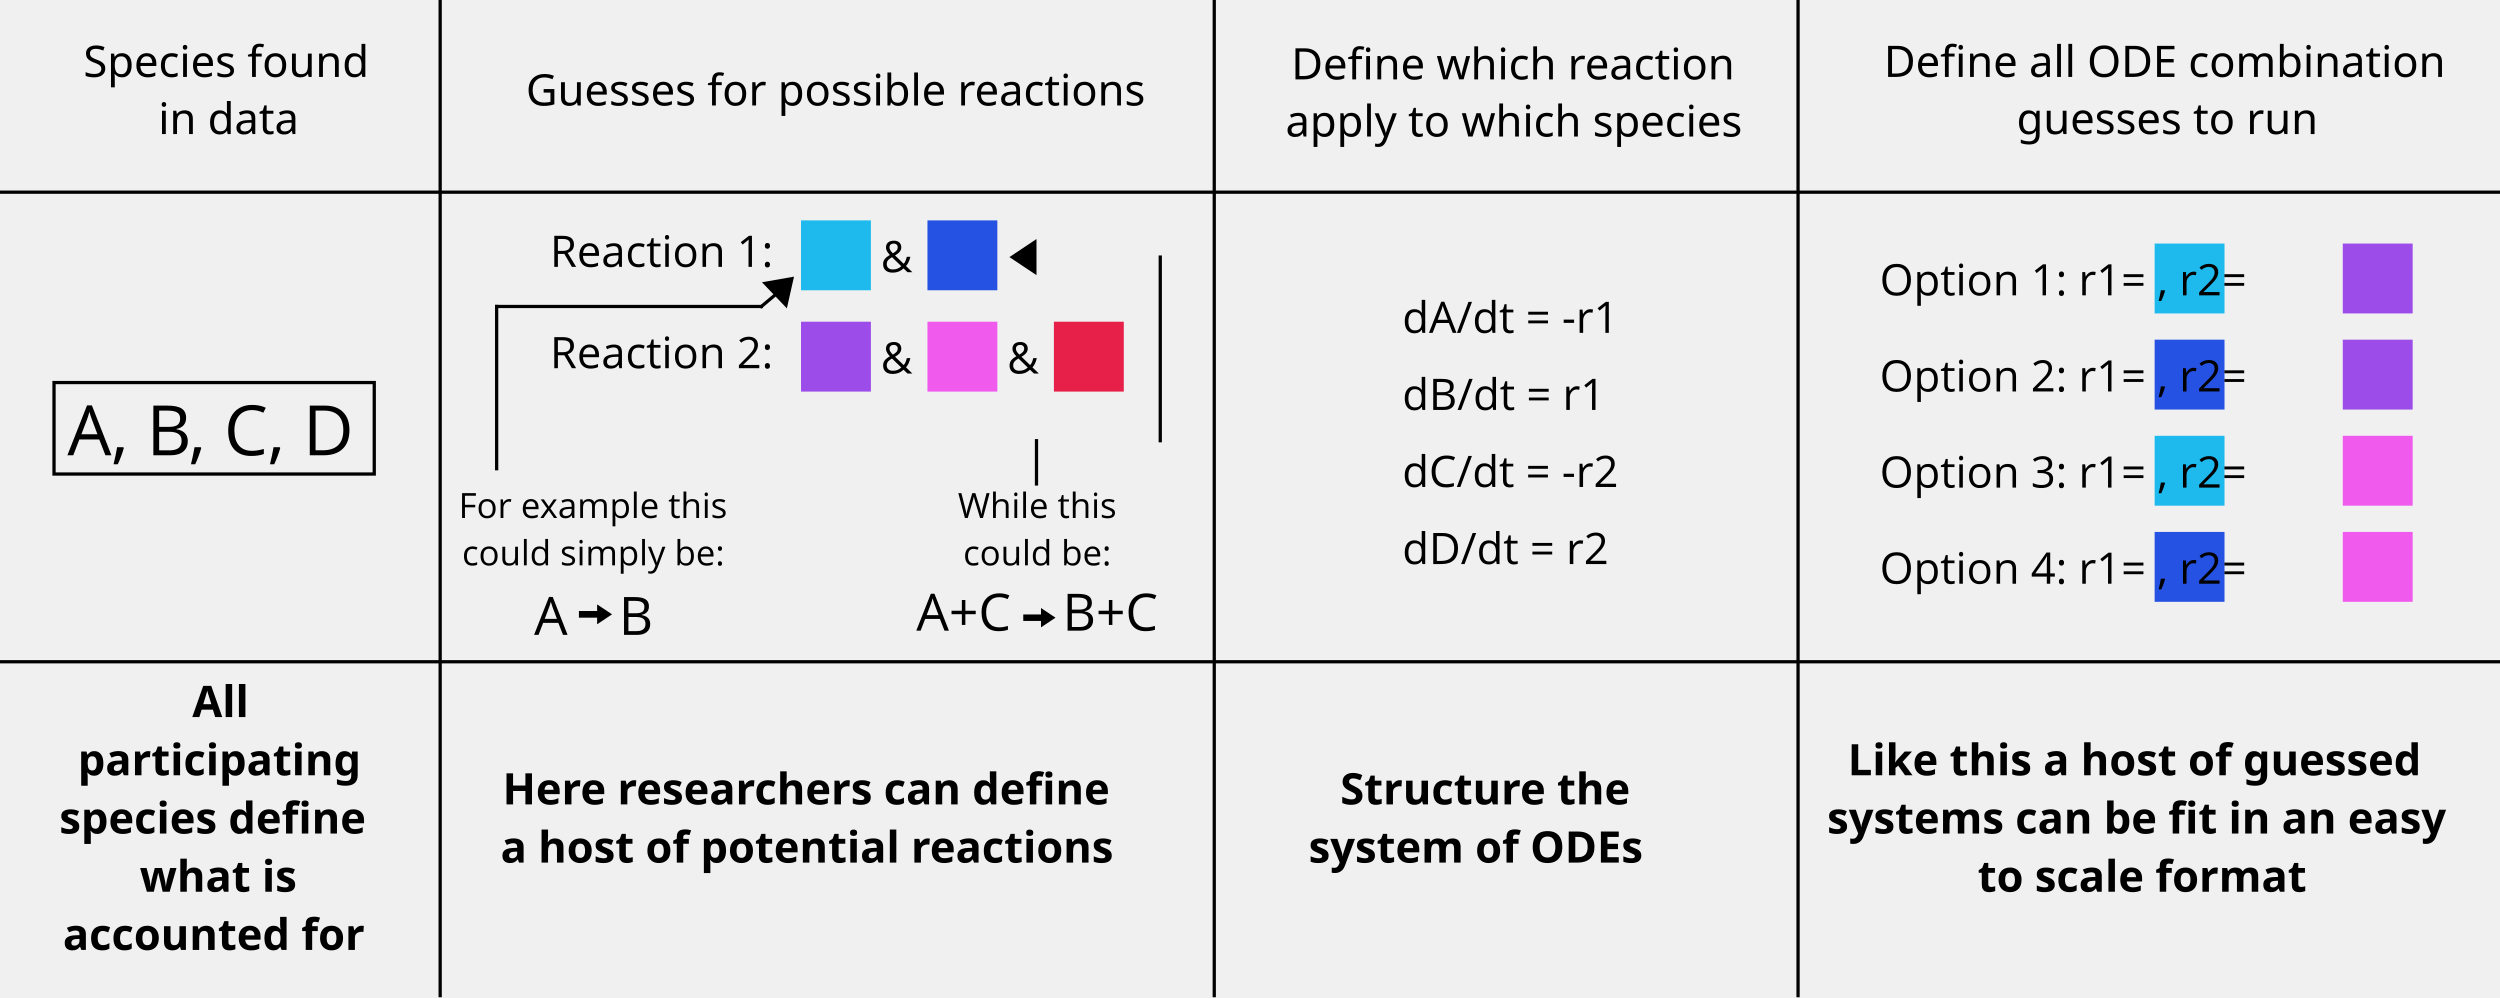
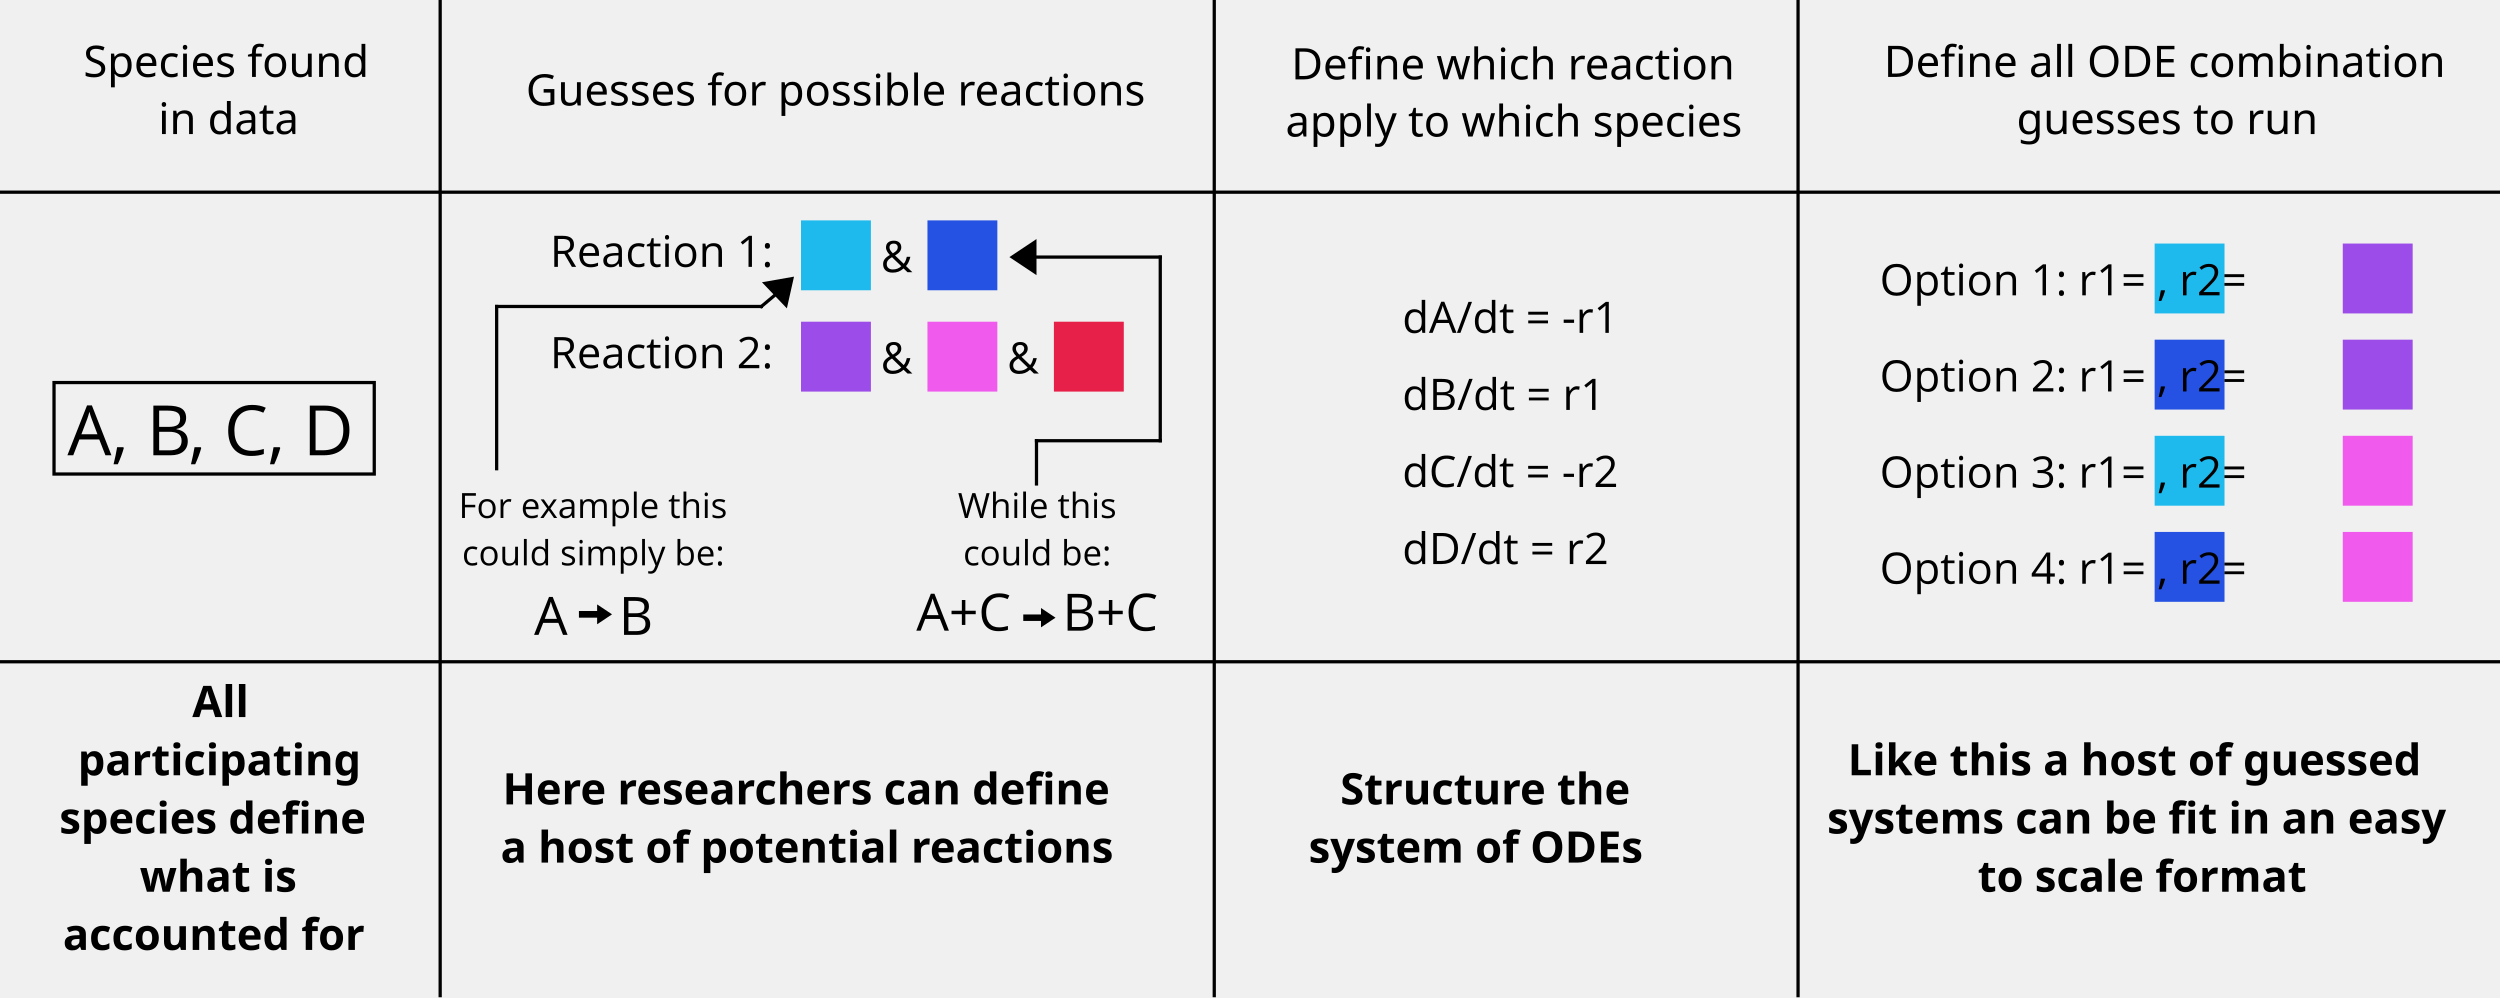
<svg xmlns="http://www.w3.org/2000/svg" style="isolation:isolate" viewBox="0 0 1149.961 458.735" width="1149.961pt" height="458.735pt">
  <defs>
-     <clipPath id="_clipPath_DRPQCiyN4KpC4yx1W0lb09EGRSUyECW5">
+     <clipPath id="_clipPath_bbrygsvlcz2edNiC1QGwwsG1ewlZYGvv">
      <rect width="1149.961" height="458.735" />
    </clipPath>
  </defs>
-   <g clip-path="url(#_clipPath_DRPQCiyN4KpC4yx1W0lb09EGRSUyECW5)">
-     <mask id="_mask_yyRwWM8pUSeC60oL7183Ix7CNegXUgwd">
+   <g clip-path="url(#_clipPath_bbrygsvlcz2edNiC1QGwwsG1ewlZYGvv)">
+     <mask id="_mask_OibqQu6DTKEC4fTSh1R8BcMl7vz5Mo2r">
      <rect x="24.1" y="175.218" width="148.8" height="43.578" fill="white" stroke="none" />
    </mask>
    <rect x="24.1" y="175.218" width="148.8" height="43.578" transform="matrix(1,0,0,1,0,0)" fill="none" />
-     <rect x="24.1" y="175.218" width="148.8" height="43.578" transform="matrix(1,0,0,1,0,0)" fill="none" mask="url(#_mask_yyRwWM8pUSeC60oL7183Ix7CNegXUgwd)" vector-effect="non-scaling-stroke" stroke-width="4" stroke="rgb(0,0,0)" stroke-linejoin="miter" stroke-linecap="square" stroke-miterlimit="2" />
-     <g clip-path="url(#_clipPath_e3PjryoN6tSZkvllFhKrPEioZC3Fzs5B)">
+     <rect x="24.1" y="175.218" width="148.8" height="43.578" transform="matrix(1,0,0,1,0,0)" fill="none" mask="url(#_mask_OibqQu6DTKEC4fTSh1R8BcMl7vz5Mo2r)" vector-effect="non-scaling-stroke" stroke-width="4" stroke="rgb(0,0,0)" stroke-linejoin="miter" stroke-linecap="square" stroke-miterlimit="2" />
+     <g clip-path="url(#_clipPath_1iEa87IZI2irgnCkwmz2r6mDAZlpGSjO)">
      <text transform="matrix(1,0,0,1,38.367,35.376)" style="font-family:'Cantarell';font-weight:400;font-size:20px;font-style:normal;fill:#000000;stroke:none;">Species found </text>
      <text transform="matrix(1,0,0,1,72.811,61.665)" style="font-family:'Cantarell';font-weight:400;font-size:20px;font-style:normal;fill:#000000;stroke:none;">in data</text>
    </g>
    <defs>
-       <clipPath id="_clipPath_e3PjryoN6tSZkvllFhKrPEioZC3Fzs5B">
+       <clipPath id="_clipPath_1iEa87IZI2irgnCkwmz2r6mDAZlpGSjO">
        <rect x="0" y="0" width="139.247" height="52.578" transform="matrix(1,0,0,1,35.247,14.507)" />
      </clipPath>
    </defs>
-     <g clip-path="url(#_clipPath_oPmQdGmATvP9K0ze72WyH8f1sOeqVdGS)">
+     <g clip-path="url(#_clipPath_McIS0V6wwoNdGgRuU7mQmRbaO795CQpx)">
      <text transform="matrix(1,0,0,1,241.923,48.521)" style="font-family:'Cantarell';font-weight:400;font-size:20px;font-style:normal;fill:#000000;stroke:none;">Guesses for possible reactions</text>
    </g>
    <defs>
-       <clipPath id="_clipPath_oPmQdGmATvP9K0ze72WyH8f1sOeqVdGS">
+       <clipPath id="_clipPath_McIS0V6wwoNdGgRuU7mQmRbaO795CQpx">
        <rect x="0" y="0" width="286" height="26.289" transform="matrix(1,0,0,1,241.525,27.651)" />
      </clipPath>
    </defs>
-     <g clip-path="url(#_clipPath_wETMDsX46SBR4a4PwE2XTIX4aOuvmmC6)">
+     <g clip-path="url(#_clipPath_HQ34U04A2JN7afEaLCm4igDPYDqQH5LR)">
      <text transform="matrix(1,0,0,1,593.965,36.516)" style="font-family:'Cantarell';font-weight:400;font-size:20px;font-style:normal;fill:#000000;stroke:none;">Define which reaction </text>
      <text transform="matrix(1,0,0,1,591.319,62.805)" style="font-family:'Cantarell';font-weight:400;font-size:20px;font-style:normal;fill:#000000;stroke:none;">apply to which species</text>
    </g>
    <defs>
-       <clipPath id="_clipPath_wETMDsX46SBR4a4PwE2XTIX4aOuvmmC6">
+       <clipPath id="_clipPath_HQ34U04A2JN7afEaLCm4igDPYDqQH5LR">
        <rect x="0" y="0" width="216.441" height="57.733" transform="matrix(1,0,0,1,587.824,15.647)" />
      </clipPath>
    </defs>
-     <g clip-path="url(#_clipPath_G4sOLCKVf8ofbgzWb1K5SQr11AY1xBUK)">
+     <g clip-path="url(#_clipPath_XKFDVZUdoqM8DxdeN0tdupFUmVBuFbJE)">
      <text transform="matrix(1,0,0,1,866.567,35.376)" style="font-family:'Cantarell';font-weight:400;font-size:20px;font-style:normal;fill:#000000;stroke:none;">Define all ODE combination </text>
      <text transform="matrix(1,0,0,1,927.607,61.665)" style="font-family:'Cantarell';font-weight:400;font-size:20px;font-style:normal;fill:#000000;stroke:none;">guesses to run</text>
    </g>
    <defs>
-       <clipPath id="_clipPath_G4sOLCKVf8ofbgzWb1K5SQr11AY1xBUK">
+       <clipPath id="_clipPath_XKFDVZUdoqM8DxdeN0tdupFUmVBuFbJE">
        <rect x="0" y="0" width="306.056" height="52.578" transform="matrix(1,0,0,1,843.279,14.507)" />
      </clipPath>
    </defs>
-     <g clip-path="url(#_clipPath_ZsPThBCyVDMJyZvUQ58wLINub0qndTsi)">
+     <g clip-path="url(#_clipPath_F4DaLOKiZMHRxYq9M2Ookcg279DPS9x5)">
      <text transform="matrix(1,0,0,1,31,209.422)" style="font-family:'Open Sans';font-weight:400;font-size:32px;font-style:normal;fill:#000000;stroke:none;">A, B, C, D</text>
    </g>
    <defs>
-       <clipPath id="_clipPath_ZsPThBCyVDMJyZvUQ58wLINub0qndTsi">
+       <clipPath id="_clipPath_F4DaLOKiZMHRxYq9M2Ookcg279DPS9x5">
        <rect x="0" y="0" width="135" height="43.578" transform="matrix(1,0,0,1,31,175.218)" />
      </clipPath>
    </defs>
-     <g clip-path="url(#_clipPath_TY018W78oK6SjkllB0p9Qz2AonqQhpMQ)">
+     <g clip-path="url(#_clipPath_b0UvaTdS58SIngz7HnMsgwB06PKsR3lo)">
      <text transform="matrix(1,0,0,1,253,122.754)" style="font-family:'Open Sans';font-weight:400;font-size:20px;font-style:normal;fill:#000000;stroke:none;">Reaction 1:</text>
    </g>
    <defs>
-       <clipPath id="_clipPath_TY018W78oK6SjkllB0p9Qz2AonqQhpMQ">
+       <clipPath id="_clipPath_b0UvaTdS58SIngz7HnMsgwB06PKsR3lo">
        <rect x="0" y="0" width="105" height="27.236" transform="matrix(1,0,0,1,253,101.377)" />
      </clipPath>
    </defs>
-     <g clip-path="url(#_clipPath_23H7LpAv0PGKdA8pTpWqFAO3m5mMwa7i)">
+     <g clip-path="url(#_clipPath_aLqJt7TH1clAYUzrugfYeLGuvMtHuTlt)">
      <text transform="matrix(1,0,0,1,405.107,125.208)" style="font-family:'Open Sans';font-weight:400;font-size:20px;font-style:normal;fill:#000000;stroke:none;">&amp;</text>
    </g>
    <defs>
-       <clipPath id="_clipPath_23H7LpAv0PGKdA8pTpWqFAO3m5mMwa7i">
+       <clipPath id="_clipPath_aLqJt7TH1clAYUzrugfYeLGuvMtHuTlt">
        <rect x="0" y="0" width="17" height="27.236" transform="matrix(1,0,0,1,405.107,103.831)" />
      </clipPath>
    </defs>
-     <g clip-path="url(#_clipPath_AKjbtGm4NHUprEIOKidpdazmj5BVw5g2)">
+     <g clip-path="url(#_clipPath_gDqKEaHdmLbMNCEEXXpm4FCGUjKd4xM8)">
      <text transform="matrix(1,0,0,1,405.107,171.813)" style="font-family:'Open Sans';font-weight:400;font-size:20px;font-style:normal;fill:#000000;stroke:none;">&amp;</text>
    </g>
    <defs>
-       <clipPath id="_clipPath_AKjbtGm4NHUprEIOKidpdazmj5BVw5g2">
+       <clipPath id="_clipPath_gDqKEaHdmLbMNCEEXXpm4FCGUjKd4xM8">
        <rect x="0" y="0" width="17" height="27.236" transform="matrix(1,0,0,1,405.107,150.436)" />
      </clipPath>
    </defs>
-     <g clip-path="url(#_clipPath_1U9CS0WPomMKb6Wg4MrvyWt3JgYMRzJm)">
+     <g clip-path="url(#_clipPath_DMEAK1RlVtZ1Iynef43WzZT2eKsx52pB)">
      <text transform="matrix(1,0,0,1,463.271,171.813)" style="font-family:'Open Sans';font-weight:400;font-size:20px;font-style:normal;fill:#000000;stroke:none;">&amp;</text>
    </g>
    <defs>
-       <clipPath id="_clipPath_1U9CS0WPomMKb6Wg4MrvyWt3JgYMRzJm">
+       <clipPath id="_clipPath_DMEAK1RlVtZ1Iynef43WzZT2eKsx52pB">
        <rect x="0" y="0" width="17" height="27.236" transform="matrix(1,0,0,1,463.271,150.436)" />
      </clipPath>
    </defs>
-     <g clip-path="url(#_clipPath_yEMYEyOUnZfQkUWUhkk9yt0NDHRuvaL7)">
+     <g clip-path="url(#_clipPath_utDqs42aJkFpkOm0airRYbenOUAzjcSh)">
      <text transform="matrix(1,0,0,1,253,169.359)" style="font-family:'Open Sans';font-weight:400;font-size:20px;font-style:normal;fill:#000000;stroke:none;">Reaction 2:</text>
    </g>
    <defs>
-       <clipPath id="_clipPath_yEMYEyOUnZfQkUWUhkk9yt0NDHRuvaL7">
+       <clipPath id="_clipPath_utDqs42aJkFpkOm0airRYbenOUAzjcSh">
        <rect x="0" y="0" width="105" height="27.236" transform="matrix(1,0,0,1,253,147.982)" />
      </clipPath>
    </defs>
    <rect x="368.453" y="101.377" width="32.145" height="32.145" transform="matrix(1,0,0,1,0,0)" fill="rgb(30,186,238)" />
    <rect x="991.097" y="112.027" width="32.145" height="32.145" transform="matrix(1,0,0,1,0,0)" fill="rgb(30,186,238)" />
    <rect x="991.097" y="156.244" width="32.145" height="32.145" transform="matrix(1,0,0,1,0,0)" fill="rgb(38,82,227)" />
    <rect x="991.097" y="200.462" width="32.145" height="32.145" transform="matrix(1,0,0,1,0,0)" fill="rgb(30,186,238)" />
    <rect x="991.097" y="244.679" width="32.145" height="32.145" transform="matrix(1,0,0,1,0,0)" fill="rgb(38,82,227)" />
    <rect x="426.617" y="101.377" width="32.145" height="32.145" transform="matrix(1,0,0,1,0,0)" fill="rgb(38,82,227)" />
    <rect x="1077.644" y="112.027" width="32.145" height="32.145" transform="matrix(1,0,0,1,0,0)" fill="rgb(156,76,232)" />
    <rect x="1077.644" y="156.244" width="32.145" height="32.145" transform="matrix(1,0,0,1,0,0)" fill="rgb(156,76,232)" />
    <rect x="1077.644" y="200.462" width="32.145" height="32.145" transform="matrix(1,0,0,1,0,0)" fill="rgb(240,91,238)" />
    <rect x="1077.644" y="244.679" width="32.145" height="32.145" transform="matrix(1,0,0,1,0,0)" fill="rgb(240,91,238)" />
    <rect x="368.453" y="147.982" width="32.145" height="32.145" transform="matrix(1,0,0,1,0,0)" fill="rgb(156,76,232)" />
    <rect x="426.617" y="147.982" width="32.145" height="32.145" transform="matrix(1,0,0,1,0,0)" fill="rgb(240,91,238)" />
    <rect x="484.781" y="147.982" width="32.145" height="32.145" transform="matrix(1,0,0,1,0,0)" fill="rgb(230,32,72)" />
-     <g clip-path="url(#_clipPath_1Xy0pdOoyEEpmubYZgUEanjtVeqQ9IEX)">
+     <g clip-path="url(#_clipPath_zHa1SeLlibU3vC1GLr1SEZH2EajTheZ5)">
      <text transform="matrix(1,0,0,1,645.044,153.125)" style="font-family:'Open Sans';font-weight:400;font-size:20px;font-style:normal;fill:#000000;stroke:none;">dA/dt = -r1</text>
    </g>
    <defs>
-       <clipPath id="_clipPath_1Xy0pdOoyEEpmubYZgUEanjtVeqQ9IEX">
+       <clipPath id="_clipPath_zHa1SeLlibU3vC1GLr1SEZH2EajTheZ5">
        <rect x="0" y="0" width="102" height="27.236" transform="matrix(1,0,0,1,645.044,131.748)" />
      </clipPath>
    </defs>
-     <g clip-path="url(#_clipPath_9F6ofYIl6O8yEPWilQTCjtNa7npSFNbl)">
+     <g clip-path="url(#_clipPath_hV8bxvstE9NPfsQFXMP5OR4IW2v0D6sn)">
      <text transform="matrix(1,0,0,1,864.644,135.858)" style="font-family:'Open Sans';font-weight:400;font-size:20px;font-style:normal;fill:#000000;stroke:none;">Option 1: r1=        , r2= </text>
    </g>
    <defs>
-       <clipPath id="_clipPath_9F6ofYIl6O8yEPWilQTCjtNa7npSFNbl">
+       <clipPath id="_clipPath_hV8bxvstE9NPfsQFXMP5OR4IW2v0D6sn">
        <rect x="0" y="0" width="213" height="27.236" transform="matrix(1,0,0,1,864.644,114.481)" />
      </clipPath>
    </defs>
-     <g clip-path="url(#_clipPath_zVzIjcKIC6t1CVxVBfTWoVkS9RInOxHy)">
+     <g clip-path="url(#_clipPath_ziq0AZTwPnBZSOYmDIEjzgzouD2pnaCk)">
      <text transform="matrix(1,0,0,1,864.644,180.076)" style="font-family:'Open Sans';font-weight:400;font-size:20px;font-style:normal;fill:#000000;stroke:none;">Option 2: r1=        , r2= </text>
    </g>
    <defs>
-       <clipPath id="_clipPath_zVzIjcKIC6t1CVxVBfTWoVkS9RInOxHy">
+       <clipPath id="_clipPath_ziq0AZTwPnBZSOYmDIEjzgzouD2pnaCk">
        <rect x="0" y="0" width="213" height="27.236" transform="matrix(1,0,0,1,864.644,158.699)" />
      </clipPath>
    </defs>
-     <g clip-path="url(#_clipPath_xjncTEBKjMJ7oLIP2CJ61zcXmOU1Fhxf)">
+     <g clip-path="url(#_clipPath_FyNz4R092QBjyMDY5QP0WFTmUNm4wTGe)">
      <text transform="matrix(1,0,0,1,864.644,224.293)" style="font-family:'Open Sans';font-weight:400;font-size:20px;font-style:normal;fill:#000000;stroke:none;">Option 3: r1=        , r2= </text>
    </g>
    <defs>
-       <clipPath id="_clipPath_xjncTEBKjMJ7oLIP2CJ61zcXmOU1Fhxf">
+       <clipPath id="_clipPath_FyNz4R092QBjyMDY5QP0WFTmUNm4wTGe">
        <rect x="0" y="0" width="213" height="27.236" transform="matrix(1,0,0,1,864.644,202.916)" />
      </clipPath>
    </defs>
-     <g clip-path="url(#_clipPath_jzsP3xWs86mARvz4ibdF0FS0GRUqw3Hf)">
+     <g clip-path="url(#_clipPath_RYVv8NE2RtaGFYeJpWaLnvBXOv2MB7Y6)">
      <text transform="matrix(1,0,0,1,864.644,268.51)" style="font-family:'Open Sans';font-weight:400;font-size:20px;font-style:normal;fill:#000000;stroke:none;">Option 4: r1=        , r2= </text>
    </g>
    <defs>
-       <clipPath id="_clipPath_jzsP3xWs86mARvz4ibdF0FS0GRUqw3Hf">
+       <clipPath id="_clipPath_RYVv8NE2RtaGFYeJpWaLnvBXOv2MB7Y6">
        <rect x="0" y="0" width="213" height="27.236" transform="matrix(1,0,0,1,864.644,247.133)" />
      </clipPath>
    </defs>
-     <g clip-path="url(#_clipPath_gduGX7roPt7kRFtSON22Ed8HhxpBnmpH)">
+     <g clip-path="url(#_clipPath_qwZSmAQoPKaVueYnT4UQSK9keVJOwSyB)">
      <text transform="matrix(1,0,0,1,645.044,188.566)" style="font-family:'Open Sans';font-weight:400;font-size:20px;font-style:normal;fill:#000000;stroke:none;">dB/dt = r1</text>
    </g>
    <defs>
-       <clipPath id="_clipPath_gduGX7roPt7kRFtSON22Ed8HhxpBnmpH">
+       <clipPath id="_clipPath_qwZSmAQoPKaVueYnT4UQSK9keVJOwSyB">
        <rect x="0" y="0" width="96" height="27.236" transform="matrix(1,0,0,1,645.044,167.189)" />
      </clipPath>
    </defs>
-     <g clip-path="url(#_clipPath_7h3NAqZ0NniRHQQ3pct2OJJBWPqB3sqW)">
+     <g clip-path="url(#_clipPath_IB9Tla0o2T3gyhBAgoA0stDt1kX4fQpM)">
      <text transform="matrix(1,0,0,1,645.044,224.007)" style="font-family:'Open Sans';font-weight:400;font-size:20px;font-style:normal;fill:#000000;stroke:none;">dC/dt = -r2</text>
    </g>
    <defs>
-       <clipPath id="_clipPath_7h3NAqZ0NniRHQQ3pct2OJJBWPqB3sqW">
+       <clipPath id="_clipPath_IB9Tla0o2T3gyhBAgoA0stDt1kX4fQpM">
        <rect x="0" y="0" width="102" height="27.236" transform="matrix(1,0,0,1,645.044,202.63)" />
      </clipPath>
    </defs>
-     <g clip-path="url(#_clipPath_lFTlIAWuwcFzDksnVXpYgeTwPofHKYSX)">
+     <g clip-path="url(#_clipPath_Wi7FTM4xZyrSAzQl6kRMpg2lvz9xdWhB)">
      <text transform="matrix(1,0,0,1,645.044,259.448)" style="font-family:'Open Sans';font-weight:400;font-size:20px;font-style:normal;fill:#000000;stroke:none;">dD/dt = r2</text>
    </g>
    <defs>
-       <clipPath id="_clipPath_lFTlIAWuwcFzDksnVXpYgeTwPofHKYSX">
+       <clipPath id="_clipPath_Wi7FTM4xZyrSAzQl6kRMpg2lvz9xdWhB">
        <rect x="0" y="0" width="97" height="27.236" transform="matrix(1,0,0,1,645.044,238.071)" />
      </clipPath>
    </defs>
    <line x1="0.5" y1="304.4" x2="1149.336" y2="304.4" vector-effect="non-scaling-stroke" stroke-width="2" stroke="rgb(0,0,0)" stroke-linejoin="miter" stroke-linecap="square" stroke-miterlimit="3" />
    <line x1="0.5" y1="88.4" x2="1149.336" y2="88.4" vector-effect="non-scaling-stroke" stroke-width="2" stroke="rgb(0,0,0)" stroke-linejoin="miter" stroke-linecap="square" stroke-miterlimit="3" />
    <line x1="202.47" y1="0.5" x2="202.47" y2="458.235" vector-effect="non-scaling-stroke" stroke-width="2" stroke="rgb(0,0,0)" stroke-linejoin="miter" stroke-linecap="square" stroke-miterlimit="3" />
    <line x1="558.538" y1="0.5" x2="558.538" y2="458.235" vector-effect="non-scaling-stroke" stroke-width="2" stroke="rgb(0,0,0)" stroke-linejoin="miter" stroke-linecap="square" stroke-miterlimit="3" />
    <line x1="827.076" y1="0.5" x2="827.076" y2="458.235" vector-effect="non-scaling-stroke" stroke-width="2" stroke="rgb(0,0,0)" stroke-linejoin="miter" stroke-linecap="square" stroke-miterlimit="3" />
    <g style="isolation:isolate">
      <g>
        <path d=" M 350.491 129.834 L 354.31 133.839 L 358.13 137.845 L 361.95 141.85 L 365.232 127.248 L 350.491 129.834 Z " fill="rgb(0,0,0)" />
        <line x1="357.861" y1="134.549" x2="350.222" y2="140.975" vector-effect="non-scaling-stroke" stroke-width="2" stroke="rgb(0,0,0)" stroke-linejoin="miter" stroke-linecap="square" stroke-miterlimit="3" />
        <line x1="228.453" y1="140.975" x2="350.222" y2="140.975" vector-effect="non-scaling-stroke" stroke-width="2" stroke="rgb(0,0,0)" stroke-linejoin="miter" stroke-linecap="square" stroke-miterlimit="3" />
        <line x1="228.453" y1="215.6" x2="228.453" y2="140.975" vector-effect="non-scaling-stroke" stroke-width="2" stroke="rgb(0,0,0)" stroke-linejoin="miter" stroke-linecap="square" stroke-miterlimit="3" />
      </g>
      <g>
        <path d=" M 476.77 109.954 L 476.77 115.488 L 476.77 121.023 L 476.77 126.558 L 464.317 118.256 L 476.77 109.954 Z " fill="rgb(0,0,0)" />
-         <mask id="_mask_Bn6y7jO7jC2d75wbuNc5LrnndtXFtyLI" x="-200%" y="-200%" width="400%" height="400%">
-           <rect x="-200%" y="-200%" width="400%" height="400%" style="fill:white;" />
-           <line x1="533.7" y1="118.256" x2="476.77" y2="118.256" fill="black" stroke="none" />
-         </mask>
-         <line x1="533.7" y1="118.256" x2="476.77" y2="118.256" mask="url(#_mask_Bn6y7jO7jC2d75wbuNc5LrnndtXFtyLI)" vector-effect="non-scaling-stroke" stroke-width="2" stroke="rgb(0,0,0)" stroke-linejoin="miter" stroke-linecap="butt" stroke-miterlimit="4" />
-         <mask id="_mask_qQtiEqdZ1uDaCgozi7yWqEjsq7EGU5Ah" x="-200%" y="-200%" width="400%" height="400%">
-           <rect x="-200%" y="-200%" width="400%" height="400%" style="fill:white;" />
-           <line x1="533.7" y1="202.725" x2="476.77" y2="202.725" fill="black" stroke="none" />
-         </mask>
-         <line x1="533.7" y1="202.725" x2="476.77" y2="202.725" mask="url(#_mask_qQtiEqdZ1uDaCgozi7yWqEjsq7EGU5Ah)" vector-effect="non-scaling-stroke" stroke-width="2" stroke="rgb(0,0,0)" stroke-linejoin="miter" stroke-linecap="butt" stroke-miterlimit="4" />
        <line x1="533.7" y1="202.725" x2="533.7" y2="118.256" vector-effect="non-scaling-stroke" stroke-width="2" stroke="rgb(0,0,0)" stroke-linejoin="miter" stroke-linecap="square" stroke-miterlimit="3" />
+         <line x1="476.77" y1="202.725" x2="533.7" y2="202.725" vector-effect="non-scaling-stroke" stroke-width="2" stroke="rgb(0,0,0)" stroke-linejoin="miter" stroke-linecap="square" stroke-miterlimit="3" />
+         <line x1="476.77" y1="118.256" x2="533.7" y2="118.256" vector-effect="non-scaling-stroke" stroke-width="2" stroke="rgb(0,0,0)" stroke-linejoin="miter" stroke-linecap="square" stroke-miterlimit="3" />
        <line x1="476.77" y1="222.6" x2="476.77" y2="202.725" vector-effect="non-scaling-stroke" stroke-width="2" stroke="rgb(0,0,0)" stroke-linejoin="miter" stroke-linecap="square" stroke-miterlimit="3" />
      </g>
-       <g clip-path="url(#_clipPath_2AW4pULFMLZcKJUNgooG247yD81k5i8b)">
+       <g clip-path="url(#_clipPath_w7tt14T3kjyPbU4xeX78KpmwsL3D7vpz)">
        <text transform="matrix(1,0,0,1,210.965,238.265)" style="font-family:'Open Sans';font-weight:400;font-size:16px;font-style:normal;fill:#000000;stroke:none;">For example this </text>
        <text transform="matrix(1,0,0,1,212.516,260.054)" style="font-family:'Open Sans';font-weight:400;font-size:16px;font-style:normal;fill:#000000;stroke:none;">could simply be:</text>
      </g>
      <defs>
-         <clipPath id="_clipPath_2AW4pULFMLZcKJUNgooG247yD81k5i8b">
+         <clipPath id="_clipPath_w7tt14T3kjyPbU4xeX78KpmwsL3D7vpz">
          <rect x="0" y="0" width="134.95" height="43.578" transform="matrix(1,0,0,1,206.432,221.163)" />
        </clipPath>
      </defs>
-       <g clip-path="url(#_clipPath_lcZhBvgbwKJ9zCwMFcUpLkTwWDVU14Ru)">
+       <g clip-path="url(#_clipPath_mqyOqz6D8kO2ft5o7h5pbDHlIuPU6Ung)">
        <text transform="matrix(0.761,0,0,0.761,284.65,292.031)" style="font-family:'Open Sans';font-weight:400;font-size:32px;font-style:normal;fill:#000000;stroke:none;">B</text>
      </g>
      <defs>
-         <clipPath id="_clipPath_lcZhBvgbwKJ9zCwMFcUpLkTwWDVU14Ru">
+         <clipPath id="_clipPath_mqyOqz6D8kO2ft5o7h5pbDHlIuPU6Ung">
          <rect x="0" y="0" width="23" height="43.578" transform="matrix(0.761,0,0,0.761,284.65,266.009)" />
        </clipPath>
      </defs>
-       <g clip-path="url(#_clipPath_aobPv6LqBAADaS7WNn12sBvCrlG5feqk)">
+       <g clip-path="url(#_clipPath_TTZtnqbPOlircI5dPr56oysIiGNILYfY)">
        <text transform="matrix(0.741,0,0,0.741,488.753,290.097)" style="font-family:'Open Sans';font-weight:400;font-size:32px;font-style:normal;fill:#000000;stroke:none;">B+C</text>
      </g>
      <defs>
-         <clipPath id="_clipPath_aobPv6LqBAADaS7WNn12sBvCrlG5feqk">
+         <clipPath id="_clipPath_TTZtnqbPOlircI5dPr56oysIiGNILYfY">
          <rect x="0" y="0" width="62" height="43.578" transform="matrix(0.741,0,0,0.741,488.753,264.741)" />
        </clipPath>
      </defs>
      <path d=" M 274.668 278.021 L 274.668 281.064 L 266.299 281.064 L 266.299 284.108 L 274.668 284.108 L 274.668 287.151 L 281.515 282.586 L 274.668 278.021 Z " fill="rgb(0,0,0)" />
      <path d=" M 478.841 279.676 L 478.841 282.641 L 470.686 282.641 L 470.686 285.606 L 478.841 285.606 L 478.841 288.572 L 485.513 284.124 L 478.841 279.676 Z " fill="rgb(0,0,0)" />
-       <g clip-path="url(#_clipPath_3o1czQl96IkiuYp1madwRnmFvAZRKtNX)">
+       <g clip-path="url(#_clipPath_s9FeNZFxvYyi8ti1TKFfwyMJhWKmtMk1)">
        <text transform="matrix(0.761,0,0,0.761,245.665,292.031)" style="font-family:'Open Sans';font-weight:400;font-size:32px;font-style:normal;fill:#000000;stroke:none;">A</text>
      </g>
      <defs>
-         <clipPath id="_clipPath_3o1czQl96IkiuYp1madwRnmFvAZRKtNX">
+         <clipPath id="_clipPath_s9FeNZFxvYyi8ti1TKFfwyMJhWKmtMk1">
          <rect x="0" y="0" width="23" height="43.578" transform="matrix(0.761,0,0,0.761,245.665,266.009)" />
        </clipPath>
      </defs>
-       <g clip-path="url(#_clipPath_2IYzfMNZpq3rfcxF38pcxkaeFdM0KvHw)">
+       <g clip-path="url(#_clipPath_Ztsub4E016HeHxPFsc4kmL3MAyRaw11d)">
        <text transform="matrix(0.741,0,0,0.741,421.482,290.097)" style="font-family:'Open Sans';font-weight:400;font-size:32px;font-style:normal;fill:#000000;stroke:none;">A+C</text>
      </g>
      <defs>
-         <clipPath id="_clipPath_2IYzfMNZpq3rfcxF38pcxkaeFdM0KvHw">
+         <clipPath id="_clipPath_Ztsub4E016HeHxPFsc4kmL3MAyRaw11d">
          <rect x="0" y="0" width="61" height="43.578" transform="matrix(0.741,0,0,0.741,421.482,264.741)" />
        </clipPath>
      </defs>
-       <g clip-path="url(#_clipPath_CfgspiJm8MdxWOnHAMp8wsiS8lfUaKoE)">
+       <g clip-path="url(#_clipPath_cHJ8wDOqNJ5MGYKrX1oKKuHurhIlaNyk)">
        <text transform="matrix(1,0,0,1,440.595,238.265)" style="font-family:'Open Sans';font-weight:400;font-size:16px;font-style:normal;fill:#000000;stroke:none;">While this </text>
        <text transform="matrix(1,0,0,1,443.025,260.054)" style="font-family:'Open Sans';font-weight:400;font-size:16px;font-style:normal;fill:#000000;stroke:none;">could be:</text>
      </g>
      <defs>
-         <clipPath id="_clipPath_CfgspiJm8MdxWOnHAMp8wsiS8lfUaKoE">
+         <clipPath id="_clipPath_cHJ8wDOqNJ5MGYKrX1oKKuHurhIlaNyk">
          <rect x="0" y="0" width="90.59" height="43.578" transform="matrix(1,0,0,1,432.804,221.163)" />
        </clipPath>
      </defs>
-       <g clip-path="url(#_clipPath_qvYrkRUQIM4wgnCmIRdtP02VRD9Ub5An)">
+       <g clip-path="url(#_clipPath_wFAULOJuW52VE78QJCnSgnOOhJ658QBf)">
        <text transform="matrix(1,0,0,1,88.438,329.845)" style="font-family:'Cantarell';font-weight:700;font-size:20px;font-style:normal;fill:#000000;stroke:none;">All </text>
        <text transform="matrix(1,0,0,1,35.786,356.622)" style="font-family:'Cantarell';font-weight:700;font-size:20px;font-style:normal;fill:#000000;stroke:none;">participating </text>
        <text transform="matrix(1,0,0,1,27.28,383.4)" style="font-family:'Cantarell';font-weight:700;font-size:20px;font-style:normal;fill:#000000;stroke:none;">species define </text>
        <text transform="matrix(1,0,0,1,64.263,410.177)" style="font-family:'Cantarell';font-weight:700;font-size:20px;font-style:normal;fill:#000000;stroke:none;">what is </text>
        <text transform="matrix(1,0,0,1,28.921,436.954)" style="font-family:'Cantarell';font-weight:700;font-size:20px;font-style:normal;fill:#000000;stroke:none;">accounted for</text>
      </g>
      <defs>
-         <clipPath id="_clipPath_qvYrkRUQIM4wgnCmIRdtP02VRD9Ub5An">
+         <clipPath id="_clipPath_wFAULOJuW52VE78QJCnSgnOOhJ658QBf">
          <rect x="0" y="0" width="158.4" height="133.887" transform="matrix(1,0,0,1,24.1,308.781)" />
        </clipPath>
      </defs>
-       <g clip-path="url(#_clipPath_ZdLuDdCTXdyWTqhhDgovjtXXCLlDpFCn)">
+       <g clip-path="url(#_clipPath_Cjds1KKRQe5mGvRfvHqusm6CvIdrsLRs)">
        <text transform="matrix(1,0,0,1,231.192,370.011)" style="font-family:'Cantarell';font-weight:700;font-size:20px;font-style:normal;fill:#000000;stroke:none;">Here researchers can define </text>
        <text transform="matrix(1,0,0,1,230.265,396.788)" style="font-family:'Cantarell';font-weight:700;font-size:20px;font-style:normal;fill:#000000;stroke:none;">a host of potential reactions</text>
      </g>
      <defs>
-         <clipPath id="_clipPath_ZdLuDdCTXdyWTqhhDgovjtXXCLlDpFCn">
+         <clipPath id="_clipPath_Cjds1KKRQe5mGvRfvHqusm6CvIdrsLRs">
          <rect x="0" y="0" width="302.255" height="53.555" transform="matrix(1,0,0,1,228.453,348.947)" />
        </clipPath>
      </defs>
-       <g clip-path="url(#_clipPath_MkZkiYyFwWTow5v3kirKpn3hrNStQyo7)">
+       <g clip-path="url(#_clipPath_XYrf5nRn5LFaD9WR8YypTEWI5orPjZZl)">
        <text transform="matrix(1,0,0,1,616.495,370.011)" style="font-family:'Cantarell';font-weight:700;font-size:20px;font-style:normal;fill:#000000;stroke:none;">Structure the </text>
        <text transform="matrix(1,0,0,1,601.949,396.788)" style="font-family:'Cantarell';font-weight:700;font-size:20px;font-style:normal;fill:#000000;stroke:none;">system of ODEs</text>
      </g>
      <defs>
-         <clipPath id="_clipPath_MkZkiYyFwWTow5v3kirKpn3hrNStQyo7">
+         <clipPath id="_clipPath_XYrf5nRn5LFaD9WR8YypTEWI5orPjZZl">
          <rect x="0" y="0" width="223.428" height="53.555" transform="matrix(1,0,0,1,576.66,348.947)" />
        </clipPath>
      </defs>
-       <g clip-path="url(#_clipPath_vxwMhiBRXdvdSllwbqOfdHNbyZaCxPtL)">
+       <g clip-path="url(#_clipPath_qaft2DzHvTaIiA9G7mgiMD8xW2X1L7Vq)">
        <text transform="matrix(1,0,0,1,849.943,356.622)" style="font-family:'Cantarell';font-weight:700;font-size:20px;font-style:normal;fill:#000000;stroke:none;">Like this a host of guessed </text>
        <text transform="matrix(1,0,0,1,840.445,383.4)" style="font-family:'Cantarell';font-weight:700;font-size:20px;font-style:normal;fill:#000000;stroke:none;">systems can be fit in an easy </text>
        <text transform="matrix(1,0,0,1,909.718,410.177)" style="font-family:'Cantarell';font-weight:700;font-size:20px;font-style:normal;fill:#000000;stroke:none;">to scale format</text>
      </g>
      <defs>
-         <clipPath id="_clipPath_vxwMhiBRXdvdSllwbqOfdHNbyZaCxPtL">
+         <clipPath id="_clipPath_qaft2DzHvTaIiA9G7mgiMD8xW2X1L7Vq">
          <rect x="0" y="0" width="302.255" height="80.332" transform="matrix(1,0,0,1,839.581,335.558)" />
        </clipPath>
      </defs>
    </g>
  </g>
</svg>
